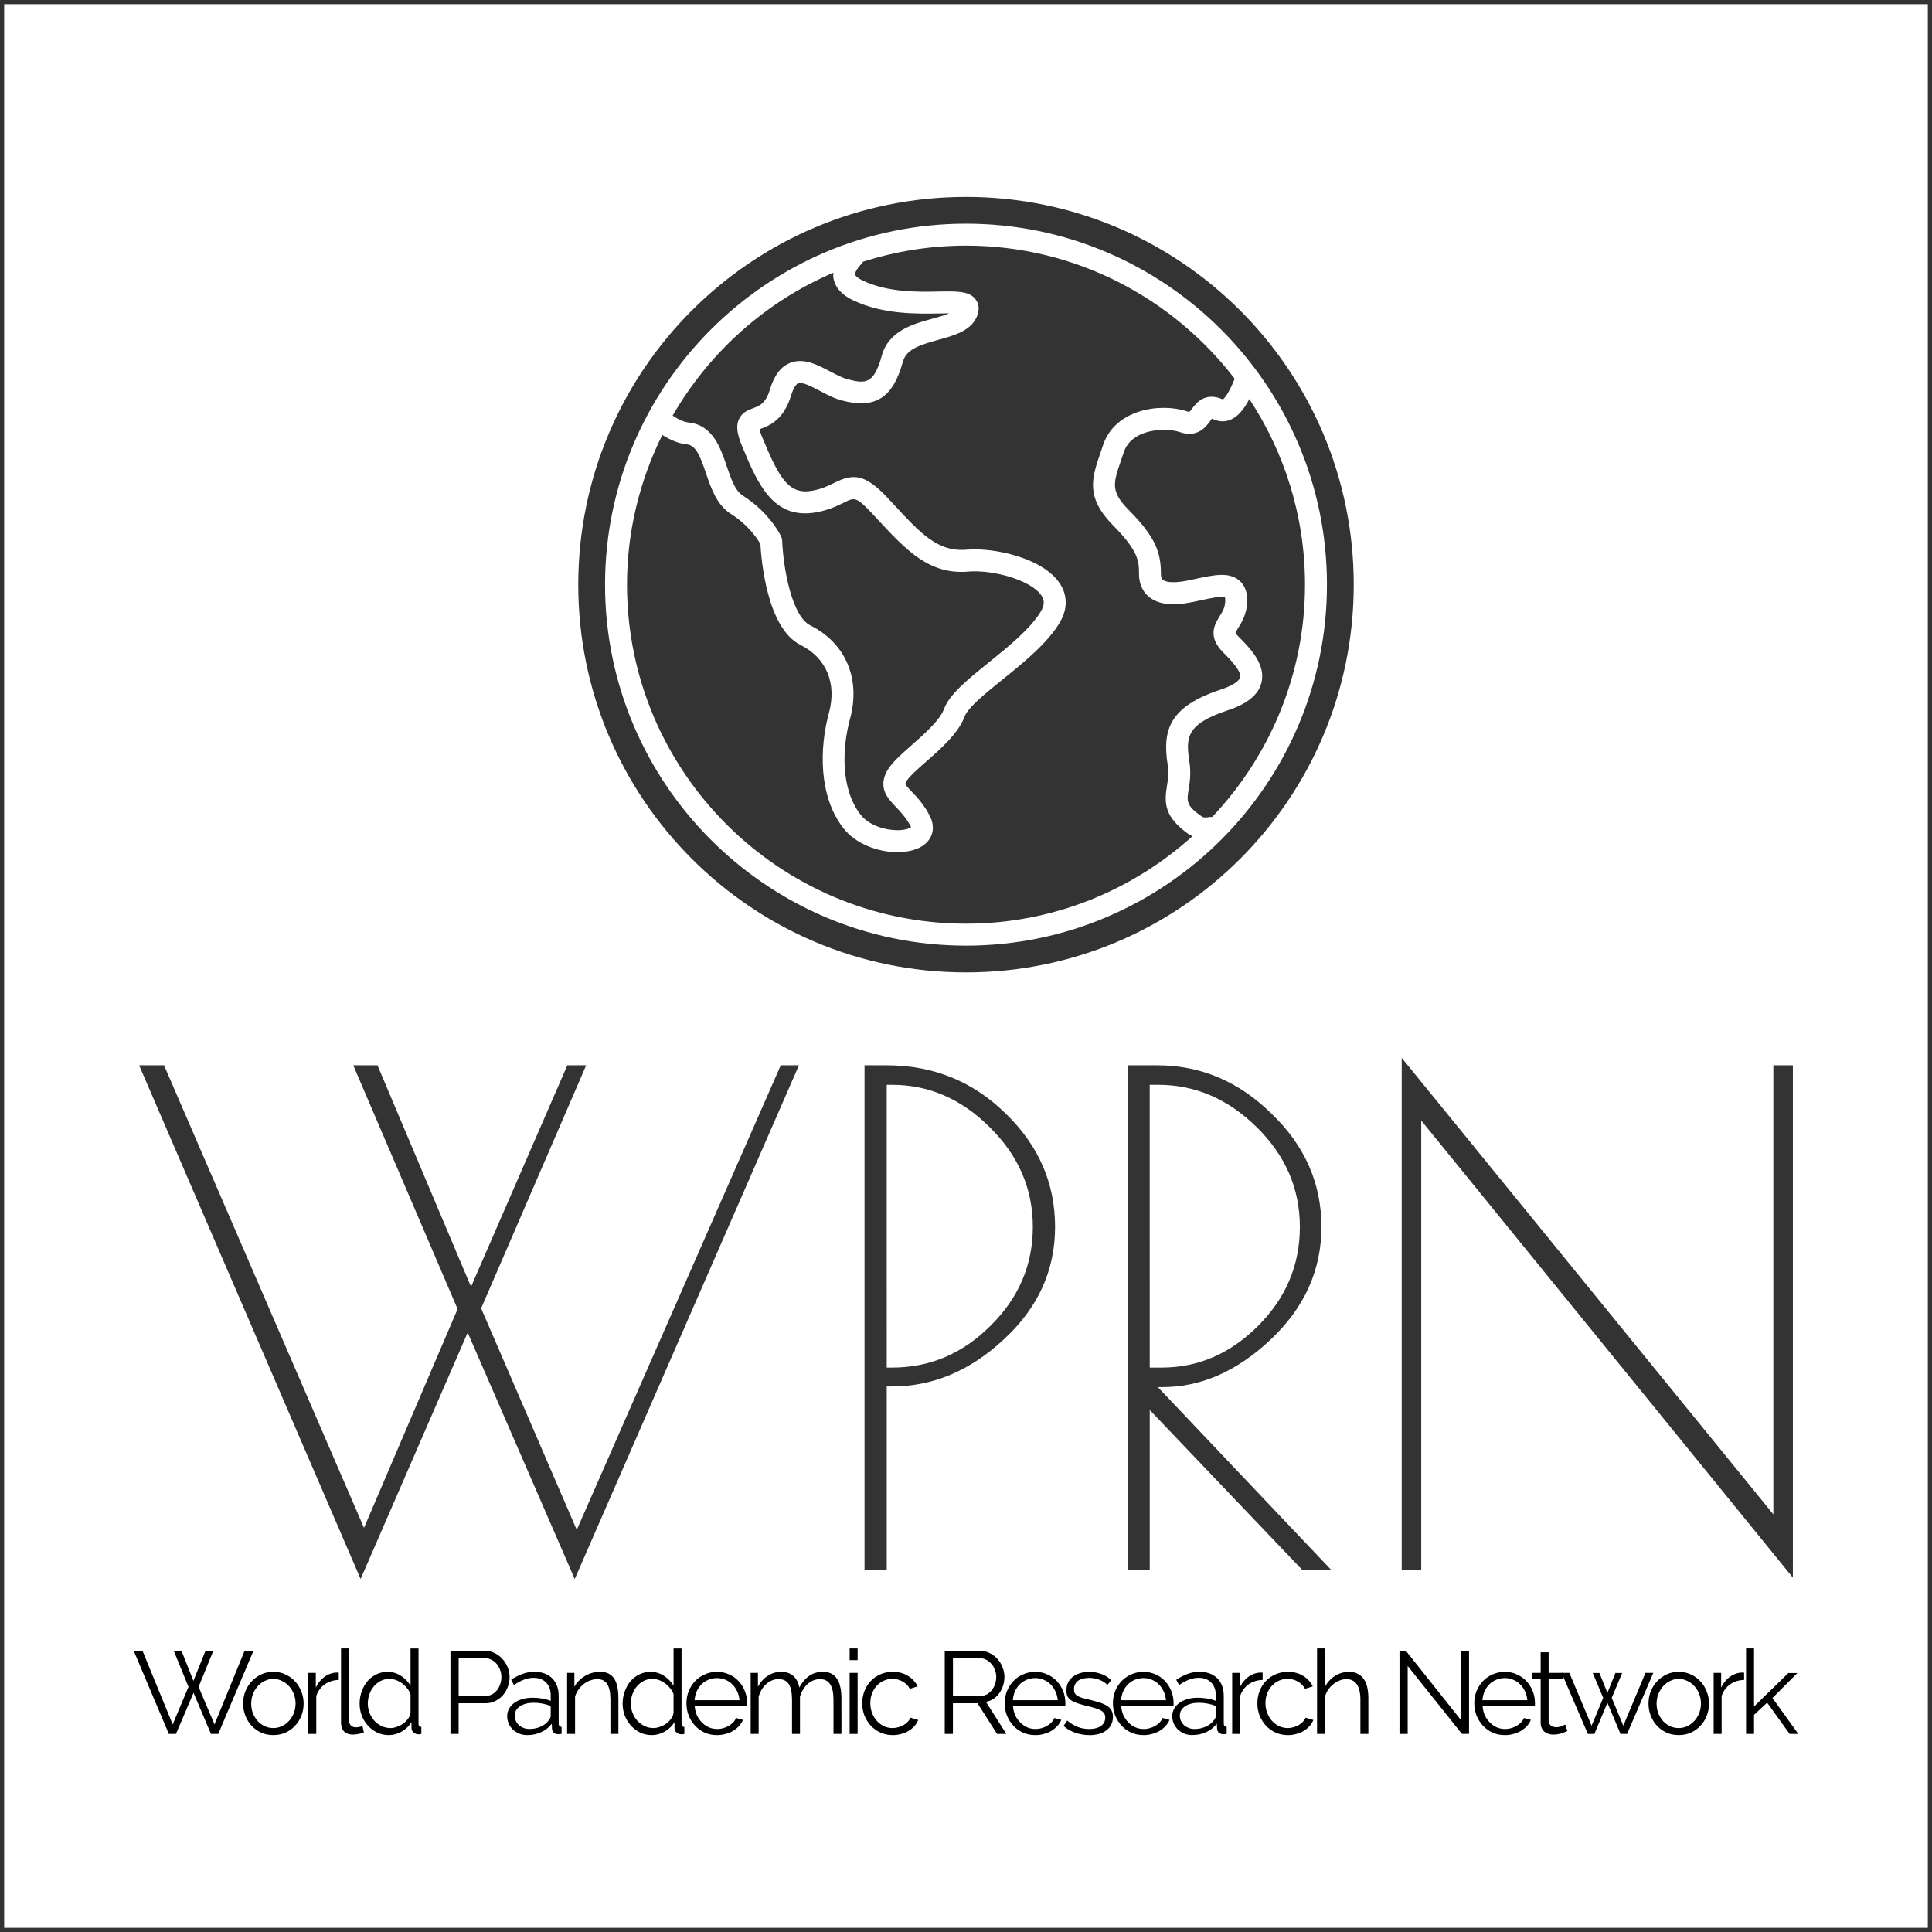
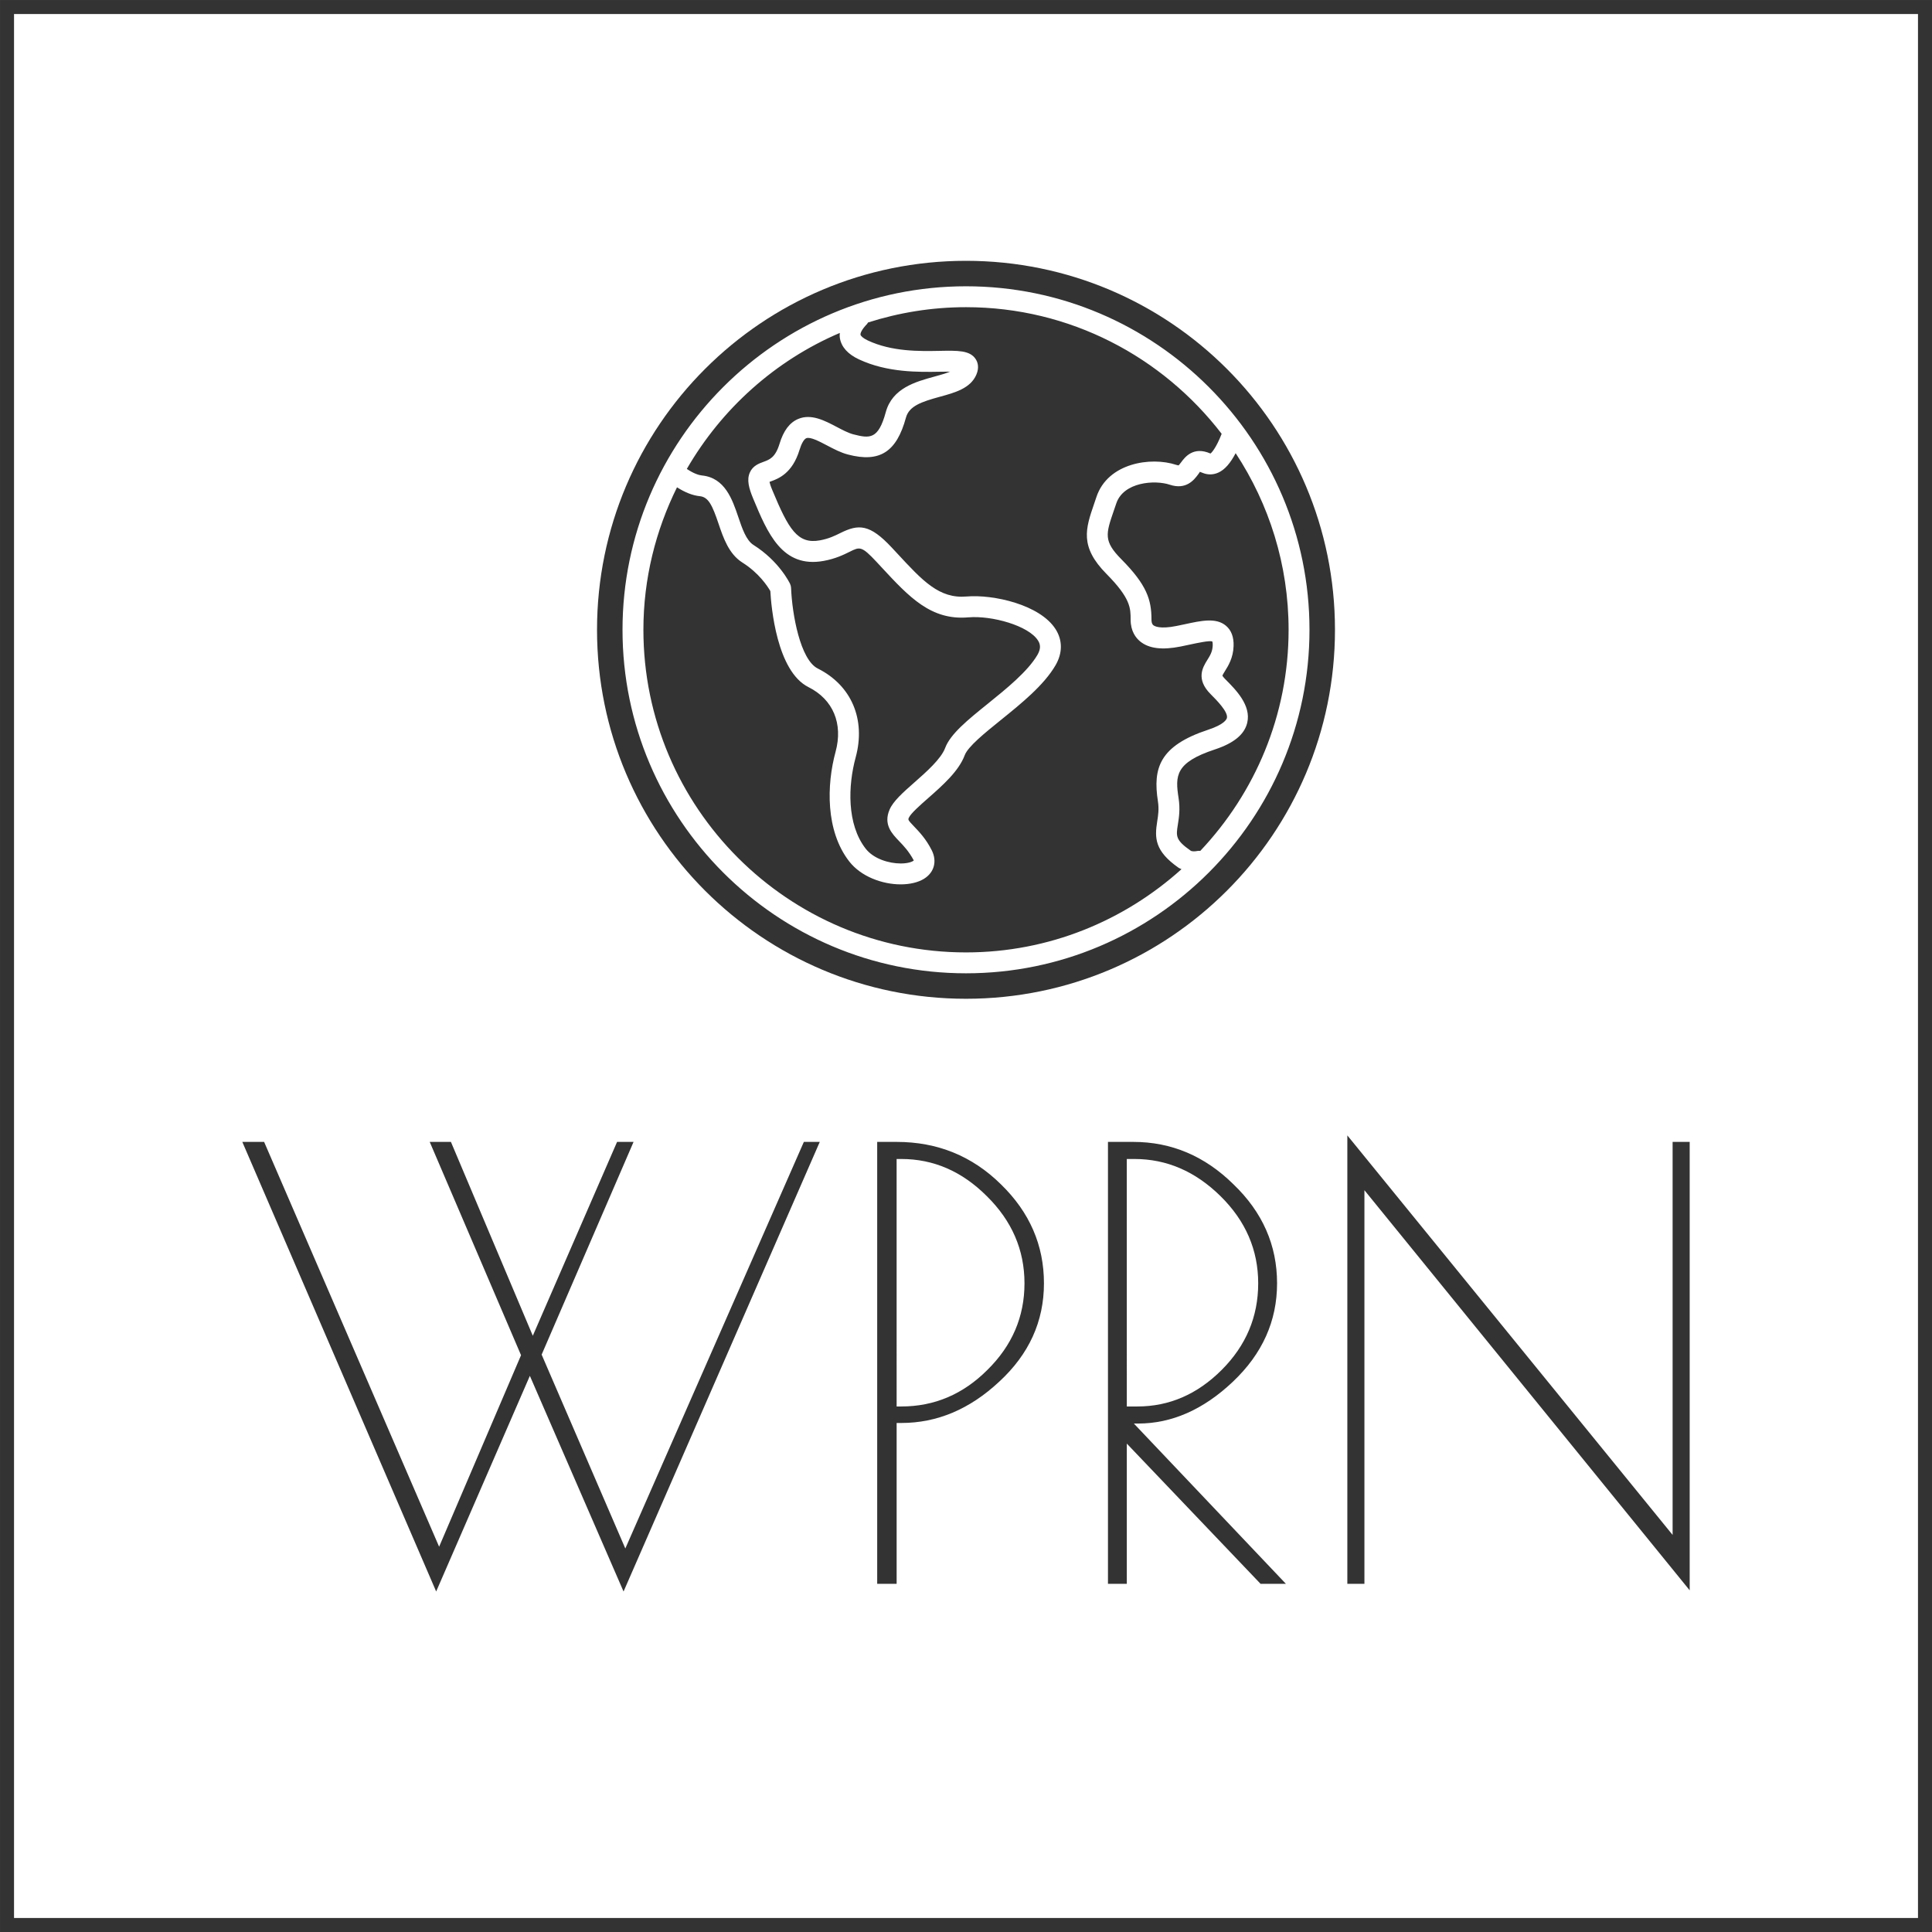
- <svg xmlns="http://www.w3.org/2000/svg" height="88" width="88" id="svg8" xml:space="preserve" enable-background="new 0 0 40 40" viewBox="0 0 88 88" y="0px" x="0px" version="1.1">
-   <defs id="defs12" />
-   <rect y="0.095" x="0.095" height="87.81" width="87.81" id="rect839" style="fill:#ffffff;fill-opacity:1;stroke:#333333;stroke-width:0.19;stroke-miterlimit:4;stroke-dasharray:none;stroke-opacity:1" />
-   <g transform="translate(24,8.625888)" id="g846">
-     <g transform="translate(-3.6401367e-7,-17.97729)" id="g895">
-       <circle style="fill:#333333;fill-opacity:1;stroke:none;stroke-width:0.883;stroke-miterlimit:4;stroke-dasharray:none;stroke-opacity:1" id="path891" cx="20" cy="35.982" r="17.661" />
-       <path id="path2" d="m 20,19.54 c -9.065,0 -16.441,7.376 -16.441,16.442 0,9.066 7.376,16.442 16.441,16.442 9.065,0 16.441,-7.376 16.441,-16.442 0,-9.066 -7.376,-16.442 -16.441,-16.442 z m 11.214,27.025 c -0.038,-10e-4 -0.076,-0.008 -0.115,0 -0.16,0.032 -0.29,0.028 -0.347,-0.012 -0.729,-0.51 -0.699,-0.695 -0.612,-1.244 0.053,-0.331 0.118,-0.741 0.035,-1.275 -0.165,-1.064 -0.166,-1.696 1.738,-2.325 0.909,-0.301 1.415,-0.718 1.548,-1.276 0.198,-0.835 -0.549,-1.583 -1.043,-2.079 -0.115,-0.114 -0.141,-0.173 -0.145,-0.173 0.01,-0.042 0.076,-0.149 0.125,-0.228 0.156,-0.25 0.392,-0.628 0.41,-1.191 0.015,-0.432 -0.108,-0.76 -0.366,-0.975 -0.472,-0.396 -1.166,-0.245 -1.97,-0.071 l -0.391,0.082 c -0.798,0.161 -1.055,0.013 -1.114,-0.036 -0.024,-0.02 -0.088,-0.072 -0.089,-0.269 0,-0.95 -0.223,-1.657 -1.441,-2.887 -0.862,-0.871 -0.746,-1.21 -0.36,-2.333 l 0.115,-0.336 c 0.345,-1.036 1.853,-1.137 2.559,-0.9 0.79,0.264 1.17,-0.239 1.352,-0.482 0.038,-0.05 0.095,-0.126 0.081,-0.132 10e-4,0 0.034,0 0.113,0.036 0.256,0.112 0.524,0.114 0.778,0 0.31,-0.136 0.582,-0.455 0.832,-0.931 1.598,2.431 2.534,5.333 2.534,8.453 0,4.098 -1.614,7.817 -4.227,10.584 z m -17.255,-24.792 c -0.006,0.088 -0.009,0.177 0.007,0.263 0.076,0.417 0.382,0.754 0.907,1.001 1.362,0.64 2.878,0.611 3.889,0.593 0.153,-0.003 0.318,-0.004 0.476,-0.005 -0.213,0.09 -0.494,0.167 -0.755,0.239 -0.896,0.246 -2.01,0.551 -2.323,1.701 -0.357,1.31 -0.761,1.265 -1.554,1.061 -0.236,-0.062 -0.52,-0.21 -0.793,-0.354 -0.572,-0.301 -1.222,-0.645 -1.843,-0.383 -0.412,0.172 -0.705,0.562 -0.896,1.192 -0.199,0.654 -0.475,0.755 -0.767,0.862 -0.217,0.079 -0.513,0.187 -0.655,0.514 -0.152,0.346 -0.046,0.746 0.16,1.241 0.686,1.646 1.388,3.351 3.38,2.986 0.565,-0.103 0.958,-0.297 1.244,-0.439 0.48,-0.239 0.565,-0.28 1.275,0.479 l 0.259,0.279 c 1.314,1.417 2.362,2.54 4.148,2.383 1.119,-0.094 2.879,0.397 3.328,1.108 0.091,0.144 0.17,0.352 -0.026,0.688 -0.465,0.795 -1.479,1.614 -2.374,2.337 -0.962,0.776 -1.792,1.446 -2.045,2.122 -0.197,0.525 -0.904,1.148 -1.473,1.649 -0.542,0.478 -1.01,0.89 -1.186,1.299 -0.306,0.713 0.115,1.152 0.452,1.503 0.22,0.229 0.468,0.487 0.707,0.929 -0.035,0.045 -0.241,0.146 -0.624,0.146 -0.562,0 -1.299,-0.219 -1.68,-0.71 -0.911,-1.171 -0.844,-3.024 -0.478,-4.368 0.494,-1.817 -0.201,-3.448 -1.814,-4.254 -0.835,-0.417 -1.228,-2.588 -1.278,-3.858 -0.003,-0.066 -0.019,-0.132 -0.047,-0.192 -0.021,-0.044 -0.521,-1.088 -1.751,-1.863 -0.35,-0.221 -0.544,-0.792 -0.73,-1.344 -0.283,-0.834 -0.636,-1.873 -1.739,-1.983 -0.148,-0.015 -0.385,-0.087 -0.723,-0.313 1.67,-2.887 4.233,-5.191 7.322,-6.509 z m -9.4,14.209 c 0,-2.45 0.589,-4.76 1.608,-6.82 0.389,0.247 0.751,0.391 1.094,0.425 0.417,0.042 0.601,0.451 0.892,1.309 0.231,0.684 0.494,1.458 1.145,1.868 0.798,0.502 1.212,1.147 1.337,1.365 0.04,0.728 0.301,3.834 1.825,4.597 1.179,0.589 1.664,1.748 1.297,3.097 -0.43,1.577 -0.484,3.783 0.653,5.245 0.568,0.731 1.588,1.099 2.463,1.099 0.437,0 0.838,-0.091 1.128,-0.274 0.479,-0.302 0.621,-0.833 0.361,-1.355 -0.272,-0.543 -0.603,-0.888 -0.845,-1.14 -0.3,-0.313 -0.294,-0.325 -0.254,-0.418 0.086,-0.202 0.552,-0.613 0.927,-0.942 0.686,-0.604 1.463,-1.289 1.747,-2.049 0.157,-0.419 0.961,-1.067 1.737,-1.694 0.962,-0.776 2.053,-1.657 2.609,-2.611 0.341,-0.583 0.344,-1.196 0.009,-1.726 -0.746,-1.181 -2.987,-1.677 -4.259,-1.57 -1.32,0.117 -2.113,-0.755 -3.33,-2.067 l -0.262,-0.281 c -1.048,-1.122 -1.581,-1.125 -2.45,-0.692 -0.259,0.128 -0.552,0.274 -0.979,0.352 -1.076,0.199 -1.506,-0.536 -2.276,-2.387 -0.087,-0.207 -0.125,-0.335 -0.142,-0.41 0.019,-0.007 0.038,-0.014 0.056,-0.021 0.362,-0.132 1.037,-0.378 1.381,-1.51 0.093,-0.305 0.214,-0.514 0.324,-0.56 0.188,-0.079 0.635,0.157 0.992,0.345 0.324,0.17 0.658,0.347 1.008,0.437 1.513,0.396 2.32,-0.118 2.77,-1.766 0.152,-0.558 0.741,-0.758 1.622,-1 0.722,-0.197 1.467,-0.402 1.748,-1.056 0.151,-0.354 0.063,-0.606 -0.037,-0.755 -0.278,-0.414 -0.853,-0.403 -1.715,-0.386 -0.966,0.019 -2.292,0.043 -3.443,-0.498 -0.241,-0.114 -0.339,-0.22 -0.349,-0.276 -0.012,-0.06 0.042,-0.234 0.312,-0.512 0.021,-0.021 0.029,-0.047 0.045,-0.071 1.48,-0.473 3.055,-0.734 4.692,-0.734 4.984,0 9.412,2.384 12.237,6.061 -0.268,0.695 -0.497,0.922 -0.536,0.944 -0.822,-0.361 -1.226,0.181 -1.398,0.412 -0.043,0.056 -0.106,0.141 -0.126,0.154 0,-0.001 -0.032,0.004 -0.109,-0.022 -1.22,-0.405 -3.281,-0.093 -3.824,1.533 l -0.111,0.328 c -0.409,1.19 -0.704,2.05 0.595,3.362 1.152,1.163 1.152,1.635 1.152,2.185 0.001,0.554 0.249,0.873 0.456,1.042 0.419,0.342 1.053,0.421 1.944,0.242 l 0.404,-0.085 c 0.393,-0.084 0.986,-0.212 1.105,-0.153 10e-4,0 0.024,0.046 0.02,0.187 -0.01,0.296 -0.125,0.482 -0.259,0.697 -0.212,0.341 -0.566,0.911 0.161,1.637 0.274,0.275 0.847,0.848 0.777,1.14 -0.017,0.067 -0.128,0.307 -0.889,0.559 -2.344,0.773 -2.659,1.842 -2.413,3.427 0.059,0.378 0.012,0.676 -0.034,0.964 -0.126,0.791 -0.126,1.413 1.025,2.22 0.042,0.029 0.093,0.042 0.138,0.066 -2.737,2.468 -6.349,3.984 -10.315,3.984 -8.515,0 -15.441,-6.927 -15.441,-15.442 z" style="fill:#ffffff" />
-     </g>
-     <g id="text823" style="font-style:normal;font-variant:normal;font-weight:normal;font-stretch:normal;font-size:16.936px;line-height:1.25;font-family:Oswald;-inkscape-font-specification:Oswald;letter-spacing:0px;word-spacing:0px;fill:#333333;fill-opacity:1;stroke:none;stroke-width:0.397" aria-label="WPRN">
-       <path id="path1564" style="font-style:normal;font-variant:normal;font-weight:normal;font-stretch:normal;font-size:30.667px;font-family:'Poiret One';-inkscape-font-specification:'Poiret One';fill:#333333;fill-opacity:1;stroke-width:0.397" d="M -7.574,63.295 -17.663,39.897 h 1.135 l 9.108,21.068 4.263,-9.967 -4.753,-11.101 h 1.104 L -2.545,49.986 1.841,39.897 H 2.699 L -2.085,50.967 2.27,61.057 11.562,39.897 h 0.828 l -10.212,23.399 -4.876,-11.224 z" />
-       <path id="path1566" style="font-style:normal;font-variant:normal;font-weight:normal;font-stretch:normal;font-size:30.667px;font-family:'Poiret One';-inkscape-font-specification:'Poiret One';fill:#333333;fill-opacity:1;stroke-width:0.397" d="m 15.378,39.897 h 1.012 q 3.189,0 5.428,2.208 2.239,2.177 2.239,5.152 0,2.975 -2.331,5.121 -2.3,2.147 -5.091,2.147 h -0.245 v 8.372 h -1.012 z m 1.012,13.769 h 0.245 q 2.576,0 4.477,-1.901 1.932,-1.901 1.932,-4.508 0,-2.607 -1.963,-4.539 -1.932,-1.932 -4.447,-1.932 h -0.245 z" />
-       <path id="path1568" style="font-style:normal;font-variant:normal;font-weight:normal;font-stretch:normal;font-size:30.667px;font-family:'Poiret One';-inkscape-font-specification:'Poiret One';fill:#333333;fill-opacity:1;stroke-width:0.397" d="m 27.388,39.897 h 1.319 q 2.975,0 5.213,2.208 2.269,2.177 2.269,5.152 0,2.944 -2.3,5.121 -2.3,2.177 -4.937,2.177 h -0.215 l 7.912,8.341 H 35.33 L 28.369,55.598 v 7.299 h -0.981 z m 0.981,13.769 h 0.552 q 2.484,0 4.385,-1.901 1.901,-1.901 1.901,-4.508 0,-2.607 -1.963,-4.539 -1.963,-1.932 -4.477,-1.932 h -0.399 z" />
-       <path id="path1570" style="font-style:normal;font-variant:normal;font-weight:normal;font-stretch:normal;font-size:30.667px;font-family:'Poiret One';-inkscape-font-specification:'Poiret One';fill:#333333;fill-opacity:1;stroke-width:0.397" d="m 56.774,39.897 h 0.889 V 63.234 L 40.735,42.411 V 62.897 H 39.846 V 39.559 l 16.928,20.792 z" />
-     </g>
-     <g id="text827" style="font-style:normal;font-variant:normal;font-weight:normal;font-stretch:normal;font-size:16px;line-height:1.25;font-family:Raleway;-inkscape-font-specification:Raleway;letter-spacing:0px;word-spacing:0px;fill:#000000;fill-opacity:1;stroke:none" aria-label="World Pandemic Research Network">
-       <path id="path1573" style="font-size:5.333px;letter-spacing:-0.4px" d="m -16.075,66.592 h 0.352 l 0.533,1.344 0.539,-1.344 h 0.357 l -0.661,1.616 0.725,1.712 1.371,-3.355 h 0.405 l -1.605,3.787 h -0.331 l -0.795,-1.872 -0.8,1.872 h -0.325 l -1.6,-3.787 h 0.4 l 1.376,3.355 0.72,-1.712 z" />
-       <path id="path1575" style="font-size:5.333px;letter-spacing:-0.4px" d="m -11.55,70.405 q -0.304,0 -0.555,-0.112 -0.251,-0.117 -0.437,-0.315 -0.181,-0.197 -0.283,-0.459 -0.101,-0.261 -0.101,-0.549 0,-0.293 0.101,-0.555 0.107,-0.261 0.288,-0.459 0.187,-0.197 0.437,-0.315 0.251,-0.117 0.549,-0.117 0.299,0 0.549,0.117 0.256,0.117 0.437,0.315 0.187,0.197 0.288,0.459 0.107,0.261 0.107,0.555 0,0.288 -0.101,0.549 -0.101,0.261 -0.288,0.459 -0.181,0.197 -0.437,0.315 -0.251,0.112 -0.555,0.112 z m -1.008,-1.429 q 0,0.235 0.08,0.437 0.08,0.197 0.213,0.352 0.139,0.149 0.32,0.235 0.187,0.085 0.395,0.085 0.208,0 0.389,-0.085 0.187,-0.091 0.325,-0.24 0.139,-0.155 0.219,-0.357 0.08,-0.203 0.08,-0.437 0,-0.229 -0.08,-0.432 -0.08,-0.208 -0.219,-0.357 -0.139,-0.155 -0.325,-0.24 -0.181,-0.091 -0.389,-0.091 -0.208,0 -0.389,0.091 -0.181,0.085 -0.32,0.24 -0.139,0.155 -0.219,0.363 -0.08,0.203 -0.08,0.437 z" />
-       <path id="path1577" style="font-size:5.333px;letter-spacing:-0.4px" d="m -8.57,67.893 q -0.368,0.011 -0.64,0.203 -0.272,0.192 -0.384,0.528 v 1.728 h -0.363 v -2.779 h 0.341 v 0.667 q 0.155,-0.32 0.416,-0.501 0.261,-0.181 0.56,-0.181 0.043,0 0.069,0.005 z" />
-       <path id="path1579" style="font-size:5.333px;letter-spacing:-0.4px" d="m -8.466,66.458 h 0.363 v 3.264 q 0,0.155 0.085,0.245 0.085,0.085 0.24,0.085 0.059,0 0.139,-0.016 0.08,-0.016 0.149,-0.043 l 0.064,0.293 q -0.101,0.043 -0.251,0.069 -0.144,0.027 -0.251,0.027 -0.251,0 -0.395,-0.139 -0.144,-0.144 -0.144,-0.4 z" />
-       <path id="path1581" style="font-size:5.333px;letter-spacing:-0.4px" d="m -6.293,70.405 q -0.288,0 -0.533,-0.117 -0.245,-0.123 -0.421,-0.32 -0.176,-0.197 -0.277,-0.453 -0.096,-0.261 -0.096,-0.544 0,-0.293 0.096,-0.555 0.096,-0.267 0.261,-0.464 0.171,-0.197 0.4,-0.309 0.235,-0.117 0.512,-0.117 0.352,0 0.624,0.187 0.272,0.181 0.427,0.443 v -1.696 h 0.363 v 3.424 q 0,0.149 0.128,0.149 v 0.32 q -0.08,0.016 -0.128,0.016 -0.128,0 -0.224,-0.08 -0.096,-0.085 -0.096,-0.203 v -0.272 q -0.165,0.272 -0.448,0.432 -0.283,0.16 -0.587,0.16 z m 0.08,-0.32 q 0.133,0 0.283,-0.053 0.155,-0.053 0.288,-0.144 0.133,-0.096 0.224,-0.219 0.096,-0.128 0.117,-0.272 v -0.859 q -0.053,-0.144 -0.155,-0.267 -0.101,-0.128 -0.235,-0.224 -0.128,-0.096 -0.277,-0.149 -0.149,-0.053 -0.293,-0.053 -0.224,0 -0.405,0.096 -0.181,0.096 -0.315,0.256 -0.128,0.155 -0.197,0.357 -0.069,0.203 -0.069,0.416 0,0.224 0.08,0.427 0.08,0.203 0.219,0.357 0.139,0.149 0.325,0.24 0.192,0.091 0.411,0.091 z" />
-       <path id="path1583" style="font-size:5.333px;letter-spacing:-0.4px" d="m -3.482,70.352 v -3.787 h 1.568 q 0.245,0 0.448,0.107 0.208,0.101 0.357,0.272 0.149,0.165 0.235,0.379 0.085,0.213 0.085,0.432 0,0.235 -0.08,0.453 -0.08,0.213 -0.224,0.379 -0.144,0.165 -0.347,0.267 -0.197,0.101 -0.443,0.101 h -1.227 v 1.397 z m 0.373,-1.728 h 1.211 q 0.165,0 0.299,-0.069 0.139,-0.075 0.235,-0.192 0.096,-0.123 0.149,-0.277 0.053,-0.16 0.053,-0.331 0,-0.176 -0.064,-0.331 -0.059,-0.16 -0.165,-0.277 -0.101,-0.117 -0.245,-0.181 -0.139,-0.069 -0.293,-0.069 h -1.179 z" />
-       <path id="path1585" style="font-size:5.333px;letter-spacing:-0.4px" d="m 0.023,70.405 q -0.197,0 -0.368,-0.064 -0.165,-0.069 -0.293,-0.187 -0.123,-0.117 -0.192,-0.272 -0.069,-0.16 -0.069,-0.341 0,-0.181 0.085,-0.336 0.085,-0.155 0.24,-0.267 0.155,-0.112 0.368,-0.171 0.213,-0.064 0.469,-0.064 0.213,0 0.432,0.037 0.219,0.037 0.389,0.107 v -0.251 q 0,-0.368 -0.208,-0.581 -0.208,-0.219 -0.576,-0.219 -0.213,0 -0.437,0.085 -0.224,0.085 -0.453,0.245 l -0.128,-0.24 q 0.539,-0.363 1.045,-0.363 0.523,0 0.821,0.293 0.299,0.293 0.299,0.811 v 1.253 q 0,0.149 0.133,0.149 v 0.32 q -0.091,0.016 -0.139,0.016 -0.139,0 -0.219,-0.069 -0.075,-0.069 -0.08,-0.192 L 1.132,69.888 q -0.192,0.251 -0.485,0.384 -0.288,0.133 -0.624,0.133 z m 0.085,-0.277 q 0.283,0 0.517,-0.107 0.24,-0.107 0.363,-0.283 0.048,-0.048 0.069,-0.101 0.027,-0.059 0.027,-0.107 v -0.453 q -0.181,-0.069 -0.379,-0.107 -0.192,-0.037 -0.395,-0.037 -0.384,0 -0.624,0.16 -0.24,0.16 -0.24,0.421 0,0.128 0.048,0.24 0.053,0.112 0.139,0.197 0.091,0.08 0.213,0.128 0.123,0.048 0.261,0.048 z" />
-       <path id="path1587" style="font-size:5.333px;letter-spacing:-0.4px" d="M 4.167,70.352 H 3.804 v -1.552 q 0,-0.496 -0.149,-0.72 -0.144,-0.224 -0.448,-0.224 -0.16,0 -0.32,0.059 -0.16,0.059 -0.299,0.165 -0.133,0.107 -0.24,0.256 -0.107,0.144 -0.155,0.315 v 1.701 H 1.831 v -2.779 h 0.331 v 0.629 q 0.171,-0.304 0.485,-0.491 0.32,-0.187 0.693,-0.187 0.229,0 0.389,0.085 0.16,0.085 0.256,0.24 0.096,0.155 0.139,0.379 0.043,0.224 0.043,0.496 z" />
-       <path id="path1589" style="font-size:5.333px;letter-spacing:-0.4px" d="m 5.687,70.405 q -0.288,0 -0.533,-0.117 -0.245,-0.123 -0.421,-0.32 -0.176,-0.197 -0.277,-0.453 -0.096,-0.261 -0.096,-0.544 0,-0.293 0.096,-0.555 0.096,-0.267 0.261,-0.464 0.171,-0.197 0.4,-0.309 0.235,-0.117 0.512,-0.117 0.352,0 0.624,0.187 0.272,0.181 0.427,0.443 v -1.696 h 0.363 v 3.424 q 0,0.149 0.128,0.149 v 0.32 q -0.08,0.016 -0.128,0.016 -0.128,0 -0.224,-0.08 -0.096,-0.085 -0.096,-0.203 v -0.272 q -0.165,0.272 -0.448,0.432 -0.283,0.16 -0.587,0.16 z m 0.08,-0.32 q 0.133,0 0.283,-0.053 0.155,-0.053 0.288,-0.144 0.133,-0.096 0.224,-0.219 0.096,-0.128 0.117,-0.272 v -0.859 q -0.053,-0.144 -0.155,-0.267 -0.101,-0.128 -0.235,-0.224 -0.128,-0.096 -0.277,-0.149 -0.149,-0.053 -0.293,-0.053 -0.224,0 -0.405,0.096 -0.181,0.096 -0.315,0.256 -0.128,0.155 -0.197,0.357 -0.069,0.203 -0.069,0.416 0,0.224 0.08,0.427 0.08,0.203 0.219,0.357 0.139,0.149 0.325,0.24 0.192,0.091 0.411,0.091 z" />
-       <path id="path1591" style="font-size:5.333px;letter-spacing:-0.4px" d="m 8.658,70.405 q -0.304,0 -0.56,-0.112 -0.251,-0.117 -0.437,-0.315 -0.187,-0.203 -0.293,-0.464 -0.101,-0.261 -0.101,-0.56 0,-0.293 0.101,-0.549 0.107,-0.261 0.288,-0.453 0.187,-0.197 0.443,-0.309 0.256,-0.117 0.555,-0.117 0.304,0 0.555,0.117 0.256,0.112 0.437,0.309 0.181,0.197 0.283,0.453 0.101,0.256 0.101,0.544 0,0.043 0,0.085 0,0.043 -0.005,0.059 H 7.644 q 0.016,0.224 0.101,0.416 0.091,0.187 0.229,0.325 0.139,0.139 0.315,0.219 0.181,0.075 0.384,0.075 0.133,0 0.267,-0.037 0.133,-0.037 0.245,-0.101 0.112,-0.064 0.203,-0.155 0.091,-0.096 0.139,-0.208 l 0.315,0.085 q -0.064,0.155 -0.181,0.283 -0.117,0.123 -0.272,0.219 -0.155,0.091 -0.341,0.139 -0.187,0.053 -0.389,0.053 z m 1.024,-1.589 q -0.016,-0.224 -0.107,-0.405 -0.085,-0.187 -0.224,-0.32 -0.133,-0.133 -0.315,-0.208 -0.176,-0.075 -0.379,-0.075 -0.203,0 -0.384,0.075 -0.181,0.075 -0.32,0.208 -0.133,0.133 -0.219,0.32 -0.08,0.187 -0.096,0.405 z" />
-       <path id="path1593" style="font-size:5.333px;letter-spacing:-0.4px" d="m 14.327,70.352 h -0.363 v -1.552 q 0,-0.485 -0.155,-0.715 -0.155,-0.229 -0.459,-0.229 -0.16,0 -0.304,0.059 -0.139,0.059 -0.261,0.165 -0.117,0.107 -0.208,0.256 -0.091,0.144 -0.139,0.32 v 1.696 h -0.363 v -1.552 q 0,-0.496 -0.149,-0.72 -0.149,-0.224 -0.459,-0.224 -0.315,0 -0.56,0.219 -0.245,0.219 -0.352,0.576 v 1.701 h -0.363 v -2.779 h 0.331 v 0.629 q 0.171,-0.32 0.448,-0.496 0.277,-0.181 0.613,-0.181 0.352,0 0.56,0.197 0.213,0.197 0.261,0.517 0.389,-0.715 1.072,-0.715 0.235,0 0.395,0.085 0.165,0.085 0.261,0.245 0.101,0.155 0.144,0.379 0.048,0.219 0.048,0.491 z" />
-       <path id="path1595" style="font-size:5.333px;letter-spacing:-0.4px" d="m 14.7,70.352 v -2.779 h 0.363 v 2.779 z m 0,-3.36 v -0.533 h 0.363 v 0.533 z" />
-       <path id="path1597" style="font-size:5.333px;letter-spacing:-0.4px" d="m 15.274,68.954 q 0,-0.293 0.101,-0.555 0.101,-0.261 0.283,-0.453 0.187,-0.197 0.443,-0.309 0.256,-0.112 0.565,-0.112 0.395,0 0.688,0.181 0.293,0.176 0.443,0.48 l -0.352,0.112 q -0.117,-0.213 -0.331,-0.331 -0.208,-0.123 -0.464,-0.123 -0.213,0 -0.4,0.085 -0.181,0.085 -0.32,0.235 -0.133,0.144 -0.213,0.347 -0.075,0.203 -0.075,0.443 0,0.235 0.08,0.443 0.08,0.208 0.219,0.363 0.139,0.149 0.32,0.24 0.187,0.085 0.395,0.085 0.133,0 0.261,-0.037 0.133,-0.037 0.245,-0.101 0.112,-0.069 0.192,-0.155 0.08,-0.085 0.112,-0.181 l 0.357,0.107 q -0.059,0.149 -0.171,0.277 -0.112,0.123 -0.267,0.219 -0.149,0.091 -0.336,0.139 -0.181,0.053 -0.379,0.053 -0.304,0 -0.56,-0.112 -0.256,-0.117 -0.443,-0.315 -0.187,-0.203 -0.293,-0.464 -0.101,-0.261 -0.101,-0.56 z" />
-       <path id="path1599" style="font-size:5.333px;letter-spacing:-0.4px" d="m 19.032,70.352 v -3.787 h 1.6 q 0.245,0 0.448,0.107 0.208,0.101 0.357,0.272 0.149,0.165 0.229,0.379 0.085,0.213 0.085,0.432 0,0.208 -0.064,0.4 -0.059,0.187 -0.171,0.341 -0.107,0.149 -0.261,0.256 -0.155,0.101 -0.347,0.139 l 0.928,1.461 h -0.421 l -0.891,-1.397 h -1.12 v 1.397 z m 0.373,-1.728 h 1.237 q 0.165,0 0.299,-0.069 0.139,-0.075 0.235,-0.197 0.096,-0.123 0.149,-0.277 0.053,-0.155 0.053,-0.325 0,-0.171 -0.064,-0.325 -0.059,-0.16 -0.165,-0.277 -0.101,-0.117 -0.245,-0.187 -0.139,-0.069 -0.293,-0.069 h -1.205 z" />
-       <path id="path1601" style="font-size:5.333px;letter-spacing:-0.4px" d="m 23.154,70.405 q -0.304,0 -0.56,-0.112 -0.251,-0.117 -0.437,-0.315 -0.187,-0.203 -0.293,-0.464 -0.101,-0.261 -0.101,-0.56 0,-0.293 0.101,-0.549 0.107,-0.261 0.288,-0.453 0.187,-0.197 0.443,-0.309 0.256,-0.117 0.555,-0.117 0.304,0 0.555,0.117 0.256,0.112 0.437,0.309 0.181,0.197 0.283,0.453 0.101,0.256 0.101,0.544 0,0.043 0,0.085 0,0.043 -0.005,0.059 h -2.379 q 0.016,0.224 0.101,0.416 0.091,0.187 0.229,0.325 0.139,0.139 0.315,0.219 0.181,0.075 0.384,0.075 0.133,0 0.267,-0.037 0.133,-0.037 0.245,-0.101 0.112,-0.064 0.203,-0.155 0.091,-0.096 0.139,-0.208 l 0.315,0.085 q -0.064,0.155 -0.181,0.283 -0.117,0.123 -0.272,0.219 -0.155,0.091 -0.341,0.139 -0.187,0.053 -0.389,0.053 z m 1.024,-1.589 q -0.016,-0.224 -0.107,-0.405 -0.085,-0.187 -0.224,-0.32 -0.133,-0.133 -0.315,-0.208 -0.176,-0.075 -0.379,-0.075 -0.203,0 -0.384,0.075 -0.181,0.075 -0.32,0.208 -0.133,0.133 -0.219,0.32 -0.08,0.187 -0.096,0.405 z" />
-       <path id="path1603" style="font-size:5.333px;letter-spacing:-0.4px" d="m 25.612,70.405 q -0.325,0 -0.635,-0.107 -0.309,-0.107 -0.533,-0.309 l 0.165,-0.245 q 0.235,0.192 0.475,0.288 0.245,0.096 0.523,0.096 0.336,0 0.533,-0.133 0.203,-0.139 0.203,-0.389 0,-0.117 -0.053,-0.192 -0.053,-0.08 -0.16,-0.139 -0.101,-0.059 -0.261,-0.101 -0.155,-0.048 -0.363,-0.096 -0.24,-0.059 -0.416,-0.117 -0.176,-0.059 -0.293,-0.133 -0.112,-0.075 -0.171,-0.181 -0.053,-0.112 -0.053,-0.277 0,-0.208 0.08,-0.368 0.085,-0.16 0.224,-0.261 0.144,-0.107 0.331,-0.16 0.192,-0.053 0.405,-0.053 0.32,0 0.581,0.107 0.261,0.101 0.421,0.272 l -0.176,0.213 q -0.155,-0.16 -0.379,-0.24 -0.219,-0.08 -0.459,-0.08 -0.144,0 -0.267,0.032 -0.123,0.027 -0.219,0.091 -0.091,0.064 -0.144,0.165 -0.053,0.096 -0.053,0.229 0,0.112 0.037,0.181 0.037,0.069 0.123,0.123 0.085,0.048 0.213,0.091 0.133,0.037 0.32,0.08 0.267,0.064 0.469,0.128 0.203,0.064 0.336,0.149 0.139,0.085 0.208,0.208 0.069,0.123 0.069,0.299 0,0.384 -0.293,0.608 -0.293,0.224 -0.789,0.224 z" />
-       <path id="path1605" style="font-size:5.333px;letter-spacing:-0.4px" d="m 28.083,70.405 q -0.304,0 -0.56,-0.112 -0.251,-0.117 -0.437,-0.315 -0.187,-0.203 -0.293,-0.464 -0.101,-0.261 -0.101,-0.56 0,-0.293 0.101,-0.549 0.107,-0.261 0.288,-0.453 0.187,-0.197 0.443,-0.309 0.256,-0.117 0.555,-0.117 0.304,0 0.555,0.117 0.256,0.112 0.437,0.309 0.181,0.197 0.283,0.453 0.101,0.256 0.101,0.544 0,0.043 0,0.085 0,0.043 -0.005,0.059 h -2.379 q 0.016,0.224 0.101,0.416 0.091,0.187 0.229,0.325 0.139,0.139 0.315,0.219 0.181,0.075 0.384,0.075 0.133,0 0.267,-0.037 0.133,-0.037 0.245,-0.101 0.112,-0.064 0.203,-0.155 0.091,-0.096 0.139,-0.208 l 0.315,0.085 q -0.064,0.155 -0.181,0.283 -0.117,0.123 -0.272,0.219 -0.155,0.091 -0.341,0.139 -0.187,0.053 -0.389,0.053 z m 1.024,-1.589 q -0.016,-0.224 -0.107,-0.405 -0.085,-0.187 -0.224,-0.32 -0.133,-0.133 -0.315,-0.208 -0.176,-0.075 -0.379,-0.075 -0.203,0 -0.384,0.075 -0.181,0.075 -0.32,0.208 -0.133,0.133 -0.219,0.32 -0.08,0.187 -0.096,0.405 z" />
-       <path id="path1607" style="font-size:5.333px;letter-spacing:-0.4px" d="m 30.317,70.405 q -0.197,0 -0.368,-0.064 -0.165,-0.069 -0.293,-0.187 -0.123,-0.117 -0.192,-0.272 -0.069,-0.16 -0.069,-0.341 0,-0.181 0.085,-0.336 0.085,-0.155 0.24,-0.267 0.155,-0.112 0.368,-0.171 0.213,-0.064 0.469,-0.064 0.213,0 0.432,0.037 0.219,0.037 0.389,0.107 v -0.251 q 0,-0.368 -0.208,-0.581 -0.208,-0.219 -0.576,-0.219 -0.213,0 -0.437,0.085 -0.224,0.085 -0.453,0.245 l -0.128,-0.24 q 0.539,-0.363 1.045,-0.363 0.523,0 0.821,0.293 0.299,0.293 0.299,0.811 v 1.253 q 0,0.149 0.133,0.149 v 0.32 q -0.091,0.016 -0.139,0.016 -0.139,0 -0.219,-0.069 -0.075,-0.069 -0.08,-0.192 l -0.011,-0.219 q -0.192,0.251 -0.485,0.384 -0.288,0.133 -0.624,0.133 z m 0.085,-0.277 q 0.283,0 0.517,-0.107 0.24,-0.107 0.363,-0.283 0.048,-0.048 0.069,-0.101 0.027,-0.059 0.027,-0.107 v -0.453 q -0.181,-0.069 -0.379,-0.107 -0.192,-0.037 -0.395,-0.037 -0.384,0 -0.624,0.16 -0.24,0.16 -0.24,0.421 0,0.128 0.048,0.24 0.053,0.112 0.139,0.197 0.091,0.08 0.213,0.128 0.123,0.048 0.261,0.048 z" />
-       <path id="path1609" style="font-size:5.333px;letter-spacing:-0.4px" d="m 33.511,67.893 q -0.368,0.011 -0.64,0.203 -0.272,0.192 -0.384,0.528 v 1.728 h -0.363 v -2.779 h 0.341 v 0.667 q 0.155,-0.32 0.416,-0.501 0.261,-0.181 0.56,-0.181 0.043,0 0.069,0.005 z" />
-       <path id="path1611" style="font-size:5.333px;letter-spacing:-0.4px" d="m 33.272,68.954 q 0,-0.293 0.101,-0.555 0.101,-0.261 0.283,-0.453 0.187,-0.197 0.443,-0.309 0.256,-0.112 0.565,-0.112 0.395,0 0.688,0.181 0.293,0.176 0.443,0.48 l -0.352,0.112 q -0.117,-0.213 -0.331,-0.331 -0.208,-0.123 -0.464,-0.123 -0.213,0 -0.4,0.085 -0.181,0.085 -0.32,0.235 -0.133,0.144 -0.213,0.347 -0.075,0.203 -0.075,0.443 0,0.235 0.08,0.443 0.08,0.208 0.219,0.363 0.139,0.149 0.32,0.24 0.187,0.085 0.395,0.085 0.133,0 0.261,-0.037 0.133,-0.037 0.245,-0.101 0.112,-0.069 0.192,-0.155 0.08,-0.085 0.112,-0.181 l 0.357,0.107 q -0.059,0.149 -0.171,0.277 -0.112,0.123 -0.267,0.219 -0.149,0.091 -0.336,0.139 -0.181,0.053 -0.379,0.053 -0.304,0 -0.56,-0.112 -0.256,-0.117 -0.443,-0.315 -0.187,-0.203 -0.293,-0.464 -0.101,-0.261 -0.101,-0.56 z" />
-       <path id="path1613" style="font-size:5.333px;letter-spacing:-0.4px" d="m 38.327,70.352 h -0.363 v -1.552 q 0,-0.475 -0.165,-0.709 -0.16,-0.235 -0.475,-0.235 -0.155,0 -0.309,0.064 -0.149,0.059 -0.283,0.165 -0.133,0.107 -0.235,0.251 -0.096,0.144 -0.144,0.315 v 1.701 h -0.363 v -3.893 h 0.363 v 1.744 q 0.165,-0.315 0.459,-0.496 0.293,-0.181 0.635,-0.181 0.24,0 0.405,0.091 0.165,0.085 0.272,0.245 0.107,0.155 0.155,0.379 0.048,0.219 0.048,0.485 z" />
-       <path id="path1615" style="font-size:5.333px;letter-spacing:-0.4px" d="m 40.118,67.258 v 3.093 h -0.373 v -3.787 h 0.288 l 2.507,3.152 v -3.147 h 0.373 v 3.781 h -0.325 z" />
-       <path id="path1617" style="font-size:5.333px;letter-spacing:-0.4px" d="m 44.543,70.405 q -0.304,0 -0.56,-0.112 -0.251,-0.117 -0.437,-0.315 -0.187,-0.203 -0.293,-0.464 -0.101,-0.261 -0.101,-0.56 0,-0.293 0.101,-0.549 0.107,-0.261 0.288,-0.453 0.187,-0.197 0.443,-0.309 0.256,-0.117 0.555,-0.117 0.304,0 0.555,0.117 0.256,0.112 0.437,0.309 0.181,0.197 0.283,0.453 0.101,0.256 0.101,0.544 0,0.043 0,0.085 0,0.043 -0.005,0.059 h -2.379 q 0.016,0.224 0.101,0.416 0.091,0.187 0.229,0.325 0.139,0.139 0.315,0.219 0.181,0.075 0.384,0.075 0.133,0 0.267,-0.037 0.133,-0.037 0.245,-0.101 0.112,-0.064 0.203,-0.155 0.091,-0.096 0.139,-0.208 l 0.315,0.085 q -0.064,0.155 -0.181,0.283 -0.117,0.123 -0.272,0.219 -0.155,0.091 -0.341,0.139 -0.187,0.053 -0.389,0.053 z m 1.024,-1.589 q -0.016,-0.224 -0.107,-0.405 -0.085,-0.187 -0.224,-0.32 -0.133,-0.133 -0.315,-0.208 -0.176,-0.075 -0.379,-0.075 -0.203,0 -0.384,0.075 -0.181,0.075 -0.32,0.208 -0.133,0.133 -0.219,0.32 -0.08,0.187 -0.096,0.405 z" />
-       <path id="path1619" style="font-size:5.333px;letter-spacing:-0.4px" d="m 47.391,70.218 q -0.032,0.016 -0.096,0.043 -0.059,0.027 -0.139,0.053 -0.08,0.027 -0.181,0.048 -0.101,0.021 -0.213,0.021 -0.117,0 -0.224,-0.032 -0.107,-0.032 -0.187,-0.096 -0.08,-0.069 -0.128,-0.171 -0.048,-0.101 -0.048,-0.235 v -1.989 h -0.384 v -0.288 h 0.384 v -0.939 h 0.363 v 0.939 h 0.64 v 0.288 h -0.64 v 1.888 q 0.011,0.155 0.107,0.229 0.101,0.069 0.229,0.069 0.155,0 0.272,-0.048 0.117,-0.053 0.149,-0.075 z" />
-       <path id="path1621" style="font-size:5.333px;letter-spacing:-0.4px" d="M 50.948,67.573 H 51.306 l -1.195,2.779 h -0.299 l -0.597,-1.419 -0.592,1.419 H 48.324 L 47.13,67.573 h 0.352 l 1.013,2.405 0.528,-1.269 -0.475,-1.131 h 0.304 l 0.363,0.907 0.363,-0.907 h 0.309 l -0.475,1.131 0.528,1.269 z" />
-       <path id="path1623" style="font-size:5.333px;letter-spacing:-0.4px" d="m 52.463,70.405 q -0.304,0 -0.555,-0.112 -0.251,-0.117 -0.437,-0.315 -0.181,-0.197 -0.283,-0.459 -0.101,-0.261 -0.101,-0.549 0,-0.293 0.101,-0.555 0.107,-0.261 0.288,-0.459 0.187,-0.197 0.437,-0.315 0.251,-0.117 0.549,-0.117 0.299,0 0.549,0.117 0.256,0.117 0.437,0.315 0.187,0.197 0.288,0.459 0.107,0.261 0.107,0.555 0,0.288 -0.101,0.549 -0.101,0.261 -0.288,0.459 -0.181,0.197 -0.437,0.315 -0.251,0.112 -0.555,0.112 z m -1.008,-1.429 q 0,0.235 0.08,0.437 0.08,0.197 0.213,0.352 0.139,0.149 0.32,0.235 0.187,0.085 0.395,0.085 0.208,0 0.389,-0.085 0.187,-0.091 0.325,-0.24 0.139,-0.155 0.219,-0.357 0.08,-0.203 0.08,-0.437 0,-0.229 -0.08,-0.432 -0.08,-0.208 -0.219,-0.357 -0.139,-0.155 -0.325,-0.24 -0.181,-0.091 -0.389,-0.091 -0.208,0 -0.389,0.091 -0.181,0.085 -0.32,0.24 -0.139,0.155 -0.219,0.363 -0.08,0.203 -0.08,0.437 z" />
-       <path id="path1625" style="font-size:5.333px;letter-spacing:-0.4px" d="m 55.442,67.893 q -0.368,0.011 -0.64,0.203 -0.272,0.192 -0.384,0.528 v 1.728 h -0.363 v -2.779 h 0.341 v 0.667 q 0.155,-0.32 0.416,-0.501 0.261,-0.181 0.56,-0.181 0.043,0 0.069,0.005 z" />
-       <path id="path1627" style="font-size:5.333px;letter-spacing:-0.4px" d="m 57.515,70.352 -1.024,-1.424 -0.597,0.555 v 0.869 h -0.363 v -3.893 h 0.363 v 2.645 l 1.563,-1.525 h 0.411 l -1.136,1.136 1.179,1.637 z" />
-     </g>
+ <svg xmlns="http://www.w3.org/2000/svg" version="1.1" x="0px" y="0px" viewBox="0 0 91.631 91.631" enable-background="new 0 0 40 40" xml:space="preserve" id="svg8" width="91.631" height="91.631">
+   <defs id="defs12">
+ 
+ 
+ 
+ </defs>
+   <rect style="fill:#ffffff;fill-opacity:1;stroke:#333333;stroke-width:0.665;stroke-miterlimit:4;stroke-dasharray:none;stroke-opacity:1" id="rect839" width="90.966" height="90.966" x="0.333" y="0.333" />
+   <g transform="matrix(0.9908711,0,0,0.9908711,25.99802,-5.783555)" id="g895">
+     <circle style="fill:#333333;fill-opacity:1;stroke:none;stroke-width:0.883;stroke-miterlimit:4;stroke-dasharray:none;stroke-opacity:1" id="path891" cx="20" cy="35.982" r="17.661" />
+     <path id="path2" d="m 20,19.54 c -9.065,0 -16.441,7.376 -16.441,16.442 0,9.066 7.376,16.442 16.441,16.442 9.065,0 16.441,-7.376 16.441,-16.442 0,-9.066 -7.376,-16.442 -16.441,-16.442 z m 11.214,27.025 c -0.038,-10e-4 -0.076,-0.008 -0.115,0 -0.16,0.032 -0.29,0.028 -0.347,-0.012 -0.729,-0.51 -0.699,-0.695 -0.612,-1.244 0.053,-0.331 0.118,-0.741 0.035,-1.275 -0.165,-1.064 -0.166,-1.696 1.738,-2.325 0.909,-0.301 1.415,-0.718 1.548,-1.276 0.198,-0.835 -0.549,-1.583 -1.043,-2.079 -0.115,-0.114 -0.141,-0.173 -0.145,-0.173 0.01,-0.042 0.076,-0.149 0.125,-0.228 0.156,-0.25 0.392,-0.628 0.41,-1.191 0.015,-0.432 -0.108,-0.76 -0.366,-0.975 -0.472,-0.396 -1.166,-0.245 -1.97,-0.071 l -0.391,0.082 c -0.798,0.161 -1.055,0.013 -1.114,-0.036 -0.024,-0.02 -0.088,-0.072 -0.089,-0.269 0,-0.95 -0.223,-1.657 -1.441,-2.887 -0.862,-0.871 -0.746,-1.21 -0.36,-2.333 l 0.115,-0.336 c 0.345,-1.036 1.853,-1.137 2.559,-0.9 0.79,0.264 1.17,-0.239 1.352,-0.482 0.038,-0.05 0.095,-0.126 0.081,-0.132 10e-4,0 0.034,0 0.113,0.036 0.256,0.112 0.524,0.114 0.778,0 0.31,-0.136 0.582,-0.455 0.832,-0.931 1.598,2.431 2.534,5.333 2.534,8.453 0,4.098 -1.614,7.817 -4.227,10.584 z m -17.255,-24.792 c -0.006,0.088 -0.009,0.177 0.007,0.263 0.076,0.417 0.382,0.754 0.907,1.001 1.362,0.64 2.878,0.611 3.889,0.593 0.153,-0.003 0.318,-0.004 0.476,-0.005 -0.213,0.09 -0.494,0.167 -0.755,0.239 -0.896,0.246 -2.01,0.551 -2.323,1.701 -0.357,1.31 -0.761,1.265 -1.554,1.061 -0.236,-0.062 -0.52,-0.21 -0.793,-0.354 -0.572,-0.301 -1.222,-0.645 -1.843,-0.383 -0.412,0.172 -0.705,0.562 -0.896,1.192 -0.199,0.654 -0.475,0.755 -0.767,0.862 -0.217,0.079 -0.513,0.187 -0.655,0.514 -0.152,0.346 -0.046,0.746 0.16,1.241 0.686,1.646 1.388,3.351 3.38,2.986 0.565,-0.103 0.958,-0.297 1.244,-0.439 0.48,-0.239 0.565,-0.28 1.275,0.479 l 0.259,0.279 c 1.314,1.417 2.362,2.54 4.148,2.383 1.119,-0.094 2.879,0.397 3.328,1.108 0.091,0.144 0.17,0.352 -0.026,0.688 -0.465,0.795 -1.479,1.614 -2.374,2.337 -0.962,0.776 -1.792,1.446 -2.045,2.122 -0.197,0.525 -0.904,1.148 -1.473,1.649 -0.542,0.478 -1.01,0.89 -1.186,1.299 -0.306,0.713 0.115,1.152 0.452,1.503 0.22,0.229 0.468,0.487 0.707,0.929 -0.035,0.045 -0.241,0.146 -0.624,0.146 -0.562,0 -1.299,-0.219 -1.68,-0.71 -0.911,-1.171 -0.844,-3.024 -0.478,-4.368 0.494,-1.817 -0.201,-3.448 -1.814,-4.254 -0.835,-0.417 -1.228,-2.588 -1.278,-3.858 -0.003,-0.066 -0.019,-0.132 -0.047,-0.192 -0.021,-0.044 -0.521,-1.088 -1.751,-1.863 -0.35,-0.221 -0.544,-0.792 -0.73,-1.344 -0.283,-0.834 -0.636,-1.873 -1.739,-1.983 -0.148,-0.015 -0.385,-0.087 -0.723,-0.313 1.67,-2.887 4.233,-5.191 7.322,-6.509 z m -9.4,14.209 c 0,-2.45 0.589,-4.76 1.608,-6.82 0.389,0.247 0.751,0.391 1.094,0.425 0.417,0.042 0.601,0.451 0.892,1.309 0.231,0.684 0.494,1.458 1.145,1.868 0.798,0.502 1.212,1.147 1.337,1.365 0.04,0.728 0.301,3.834 1.825,4.597 1.179,0.589 1.664,1.748 1.297,3.097 -0.43,1.577 -0.484,3.783 0.653,5.245 0.568,0.731 1.588,1.099 2.463,1.099 0.437,0 0.838,-0.091 1.128,-0.274 0.479,-0.302 0.621,-0.833 0.361,-1.355 -0.272,-0.543 -0.603,-0.888 -0.845,-1.14 -0.3,-0.313 -0.294,-0.325 -0.254,-0.418 0.086,-0.202 0.552,-0.613 0.927,-0.942 0.686,-0.604 1.463,-1.289 1.747,-2.049 0.157,-0.419 0.961,-1.067 1.737,-1.694 0.962,-0.776 2.053,-1.657 2.609,-2.611 0.341,-0.583 0.344,-1.196 0.009,-1.726 -0.746,-1.181 -2.987,-1.677 -4.259,-1.57 -1.32,0.117 -2.113,-0.755 -3.33,-2.067 l -0.262,-0.281 c -1.048,-1.122 -1.581,-1.125 -2.45,-0.692 -0.259,0.128 -0.552,0.274 -0.979,0.352 -1.076,0.199 -1.506,-0.536 -2.276,-2.387 -0.087,-0.207 -0.125,-0.335 -0.142,-0.41 0.019,-0.007 0.038,-0.014 0.056,-0.021 0.362,-0.132 1.037,-0.378 1.381,-1.51 0.093,-0.305 0.214,-0.514 0.324,-0.56 0.188,-0.079 0.635,0.157 0.992,0.345 0.324,0.17 0.658,0.347 1.008,0.437 1.513,0.396 2.32,-0.118 2.77,-1.766 0.152,-0.558 0.741,-0.758 1.622,-1 0.722,-0.197 1.467,-0.402 1.748,-1.056 0.151,-0.354 0.063,-0.606 -0.037,-0.755 -0.278,-0.414 -0.853,-0.403 -1.715,-0.386 -0.966,0.019 -2.292,0.043 -3.443,-0.498 -0.241,-0.114 -0.339,-0.22 -0.349,-0.276 -0.012,-0.06 0.042,-0.234 0.312,-0.512 0.021,-0.021 0.029,-0.047 0.045,-0.071 1.48,-0.473 3.055,-0.734 4.692,-0.734 4.984,0 9.412,2.384 12.237,6.061 -0.268,0.695 -0.497,0.922 -0.536,0.944 -0.822,-0.361 -1.226,0.181 -1.398,0.412 -0.043,0.056 -0.106,0.141 -0.126,0.154 0,-0.001 -0.032,0.004 -0.109,-0.022 -1.22,-0.405 -3.281,-0.093 -3.824,1.533 l -0.111,0.328 c -0.409,1.19 -0.704,2.05 0.595,3.362 1.152,1.163 1.152,1.635 1.152,2.185 0.001,0.554 0.249,0.873 0.456,1.042 0.419,0.342 1.053,0.421 1.944,0.242 l 0.404,-0.085 c 0.393,-0.084 0.986,-0.212 1.105,-0.153 10e-4,0 0.024,0.046 0.02,0.187 -0.01,0.296 -0.125,0.482 -0.259,0.697 -0.212,0.341 -0.566,0.911 0.161,1.637 0.274,0.275 0.847,0.848 0.777,1.14 -0.017,0.067 -0.128,0.307 -0.889,0.559 -2.344,0.773 -2.659,1.842 -2.413,3.427 0.059,0.378 0.012,0.676 -0.034,0.964 -0.126,0.791 -0.126,1.413 1.025,2.22 0.042,0.029 0.093,0.042 0.138,0.066 -2.737,2.468 -6.349,3.984 -10.315,3.984 -8.515,0 -15.441,-6.927 -15.441,-15.442 z" style="fill:#ffffff" />
  </g>
-   <flowRoot transform="translate(24,18.99999)" style="font-style:normal;font-variant:normal;font-weight:normal;font-stretch:normal;font-size:16px;line-height:1.25;font-family:Raleway;-inkscape-font-specification:Raleway;letter-spacing:0px;word-spacing:0px;fill:#000000;fill-opacity:1;stroke:none" id="flowRoot831" xml:space="preserve">
+   <g transform="matrix(0.9113241,0,0,0.9113241,27.58896,17.79912)" id="text823" style="font-style:normal;font-variant:normal;font-weight:normal;font-stretch:normal;font-size:16.936px;line-height:1.25;font-family:Oswald;-inkscape-font-specification:Oswald;letter-spacing:0px;word-spacing:0px;fill:#333333;fill-opacity:1;stroke:none;stroke-width:0.397" aria-label="WPRN">
+     <path id="path1564" style="font-style:normal;font-variant:normal;font-weight:normal;font-stretch:normal;font-size:30.667px;font-family:'Poiret One';-inkscape-font-specification:'Poiret One';fill:#333333;fill-opacity:1;stroke-width:0.397" d="M -7.574,63.295 -17.663,39.897 h 1.135 l 9.108,21.068 4.263,-9.967 -4.753,-11.101 h 1.104 L -2.545,49.986 1.841,39.897 H 2.699 L -2.085,50.967 2.27,61.057 11.562,39.897 h 0.828 l -10.212,23.399 -4.876,-11.224 z" />
+     <path id="path1566" style="font-style:normal;font-variant:normal;font-weight:normal;font-stretch:normal;font-size:30.667px;font-family:'Poiret One';-inkscape-font-specification:'Poiret One';fill:#333333;fill-opacity:1;stroke-width:0.397" d="m 15.378,39.897 h 1.012 q 3.189,0 5.428,2.208 2.239,2.177 2.239,5.152 0,2.975 -2.331,5.121 -2.3,2.147 -5.091,2.147 h -0.245 v 8.372 h -1.012 z m 1.012,13.769 h 0.245 q 2.576,0 4.477,-1.901 1.932,-1.901 1.932,-4.508 0,-2.607 -1.963,-4.539 -1.932,-1.932 -4.447,-1.932 h -0.245 z" />
+     <path id="path1568" style="font-style:normal;font-variant:normal;font-weight:normal;font-stretch:normal;font-size:30.667px;font-family:'Poiret One';-inkscape-font-specification:'Poiret One';fill:#333333;fill-opacity:1;stroke-width:0.397" d="m 27.388,39.897 h 1.319 q 2.975,0 5.213,2.208 2.269,2.177 2.269,5.152 0,2.944 -2.3,5.121 -2.3,2.177 -4.937,2.177 h -0.215 l 7.912,8.341 H 35.33 L 28.369,55.598 v 7.299 h -0.981 z m 0.981,13.769 h 0.552 q 2.484,0 4.385,-1.901 1.901,-1.901 1.901,-4.508 0,-2.607 -1.963,-4.539 -1.963,-1.932 -4.477,-1.932 h -0.399 z" />
+     <path id="path1570" style="font-style:normal;font-variant:normal;font-weight:normal;font-stretch:normal;font-size:30.667px;font-family:'Poiret One';-inkscape-font-specification:'Poiret One';fill:#333333;fill-opacity:1;stroke-width:0.397" d="m 56.774,39.897 h 0.889 V 63.234 L 40.735,42.411 V 62.897 H 39.846 V 39.559 l 16.928,20.792 z" />
+   </g>
+   <flowRoot xml:space="preserve" id="flowRoot831" style="font-style:normal;font-variant:normal;font-weight:normal;font-stretch:normal;font-size:16px;line-height:1.25;font-family:Raleway;-inkscape-font-specification:Raleway;letter-spacing:0px;word-spacing:0px;fill:#000000;fill-opacity:1;stroke:none" transform="translate(25.81544,20.20177)">
    <flowRegion id="flowRegion833">
-       <rect y="-291.102" x="-11.547" height="384.852" width="95.551" id="rect835" />
+       <rect id="rect835" width="95.551" height="384.852" x="-11.547" y="-291.102" />
    </flowRegion>
    <flowPara id="flowPara837" />
  </flowRoot>
</svg>
